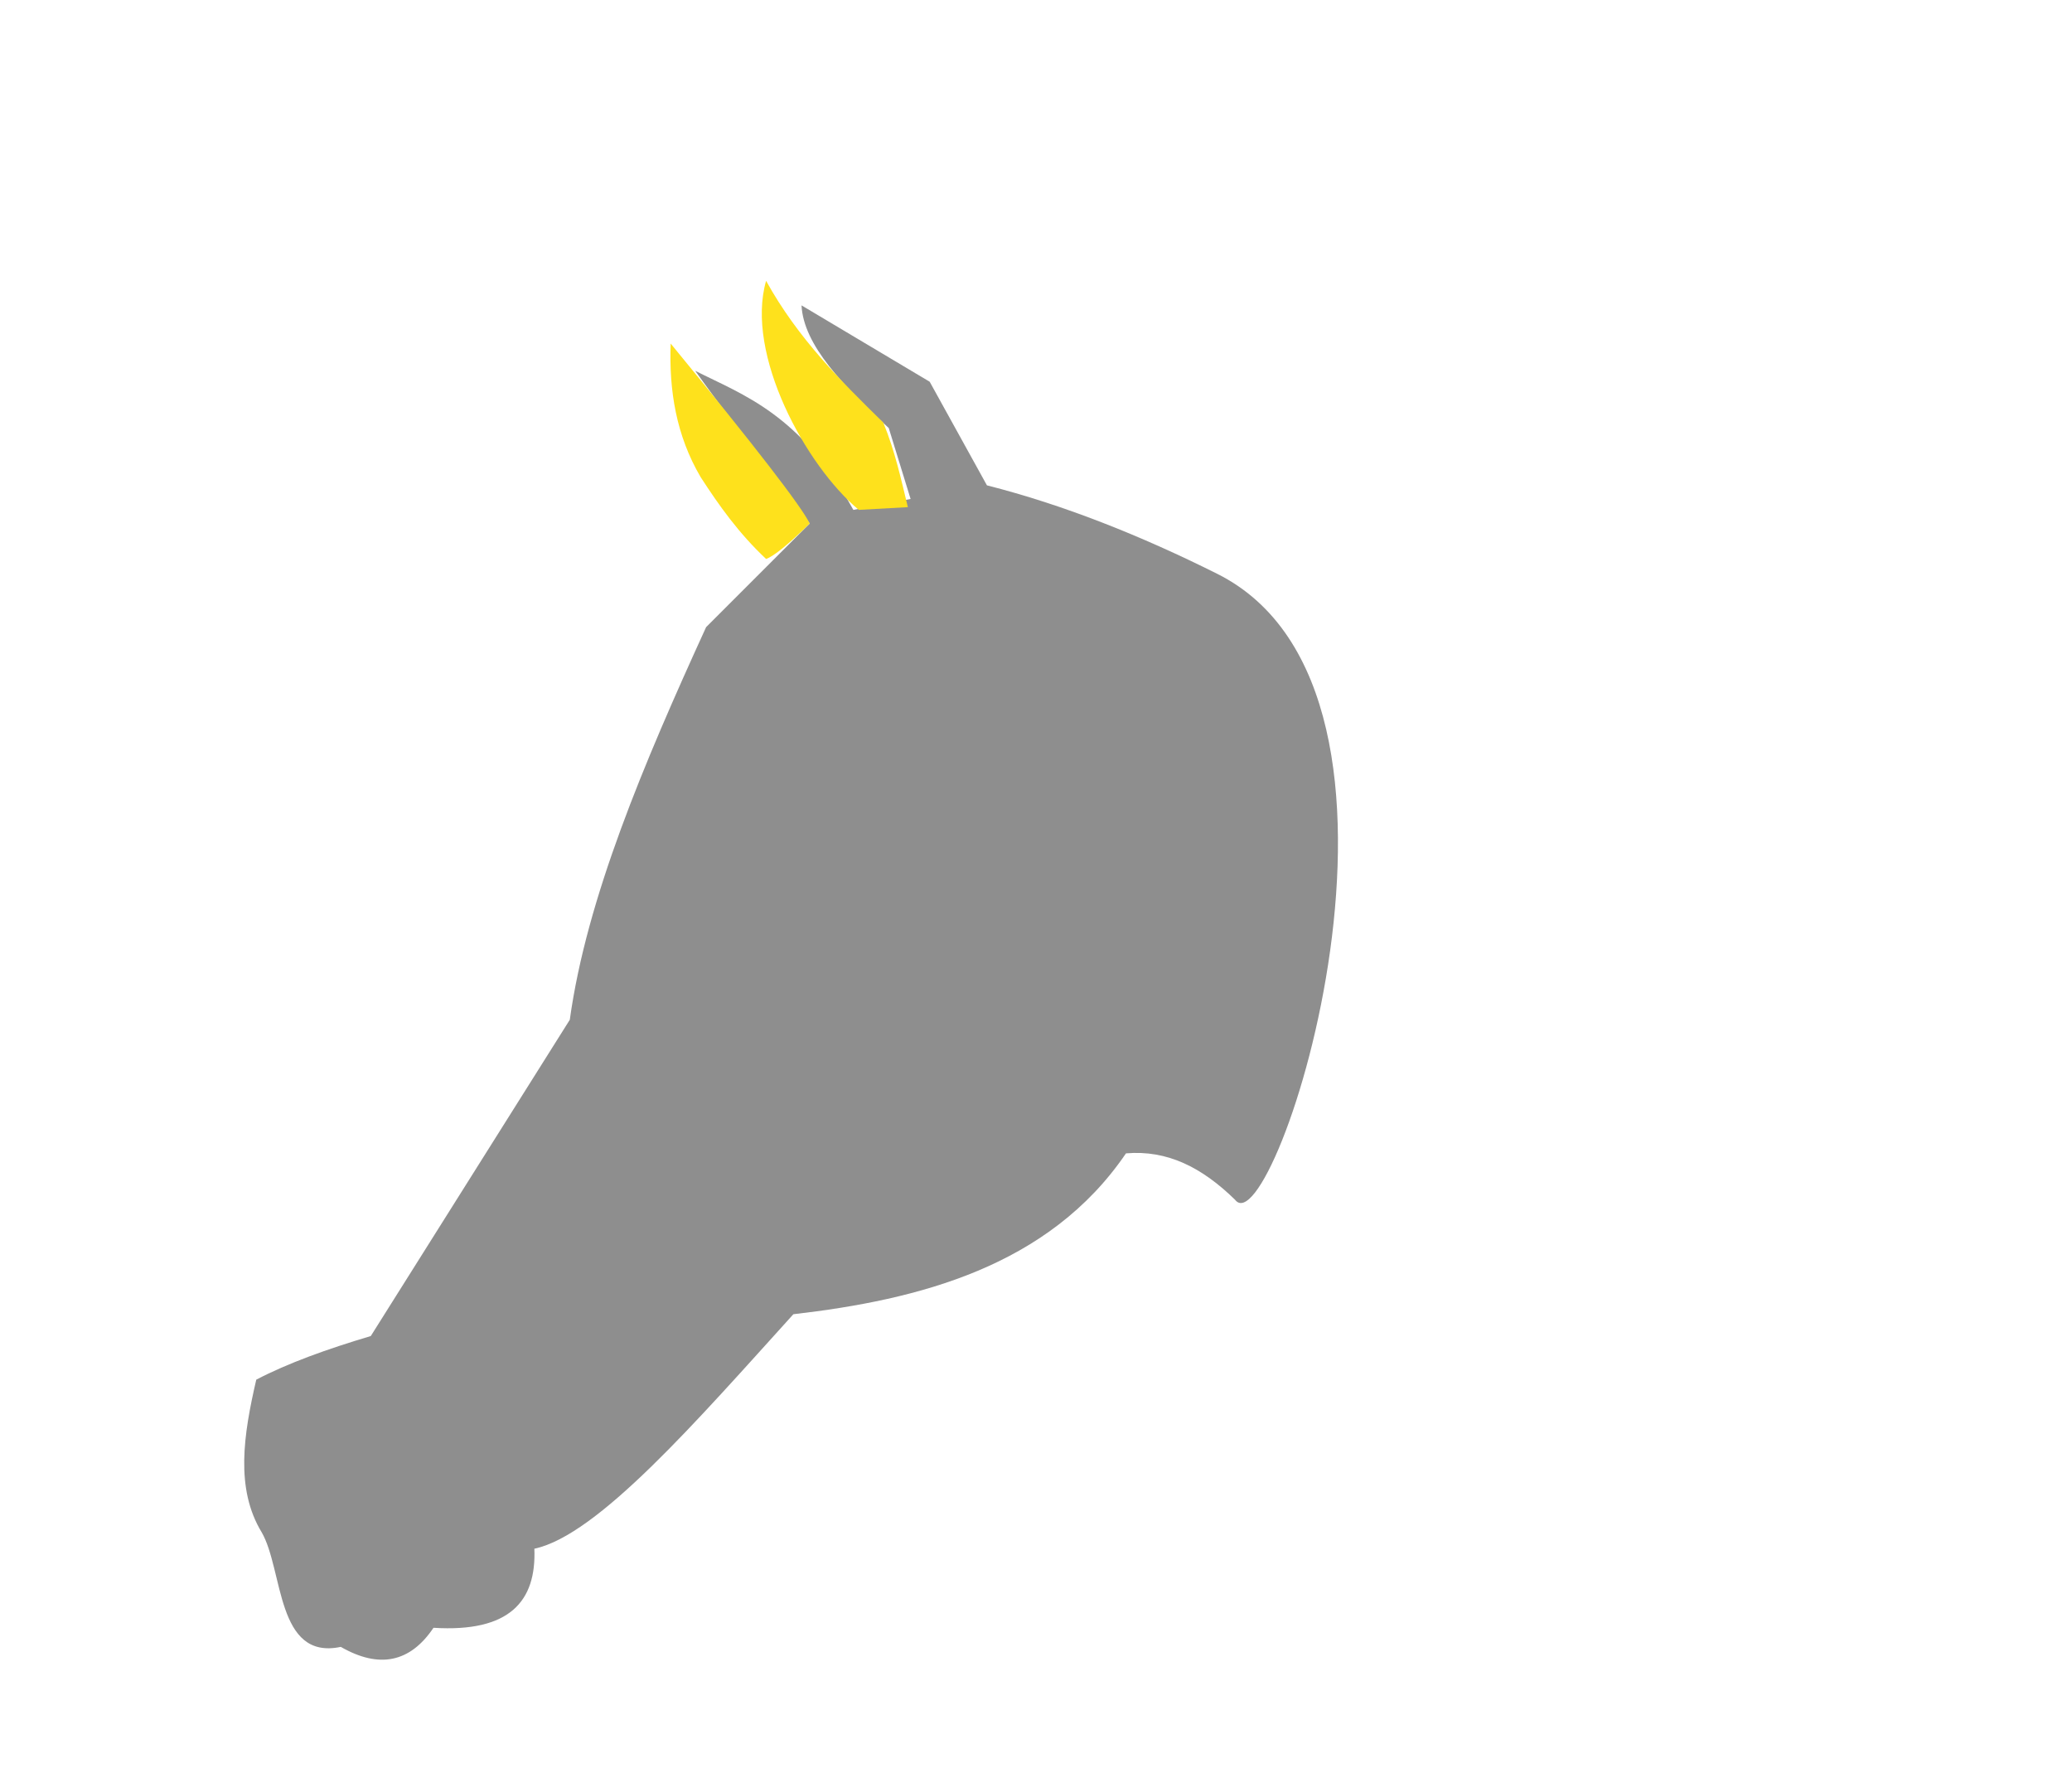
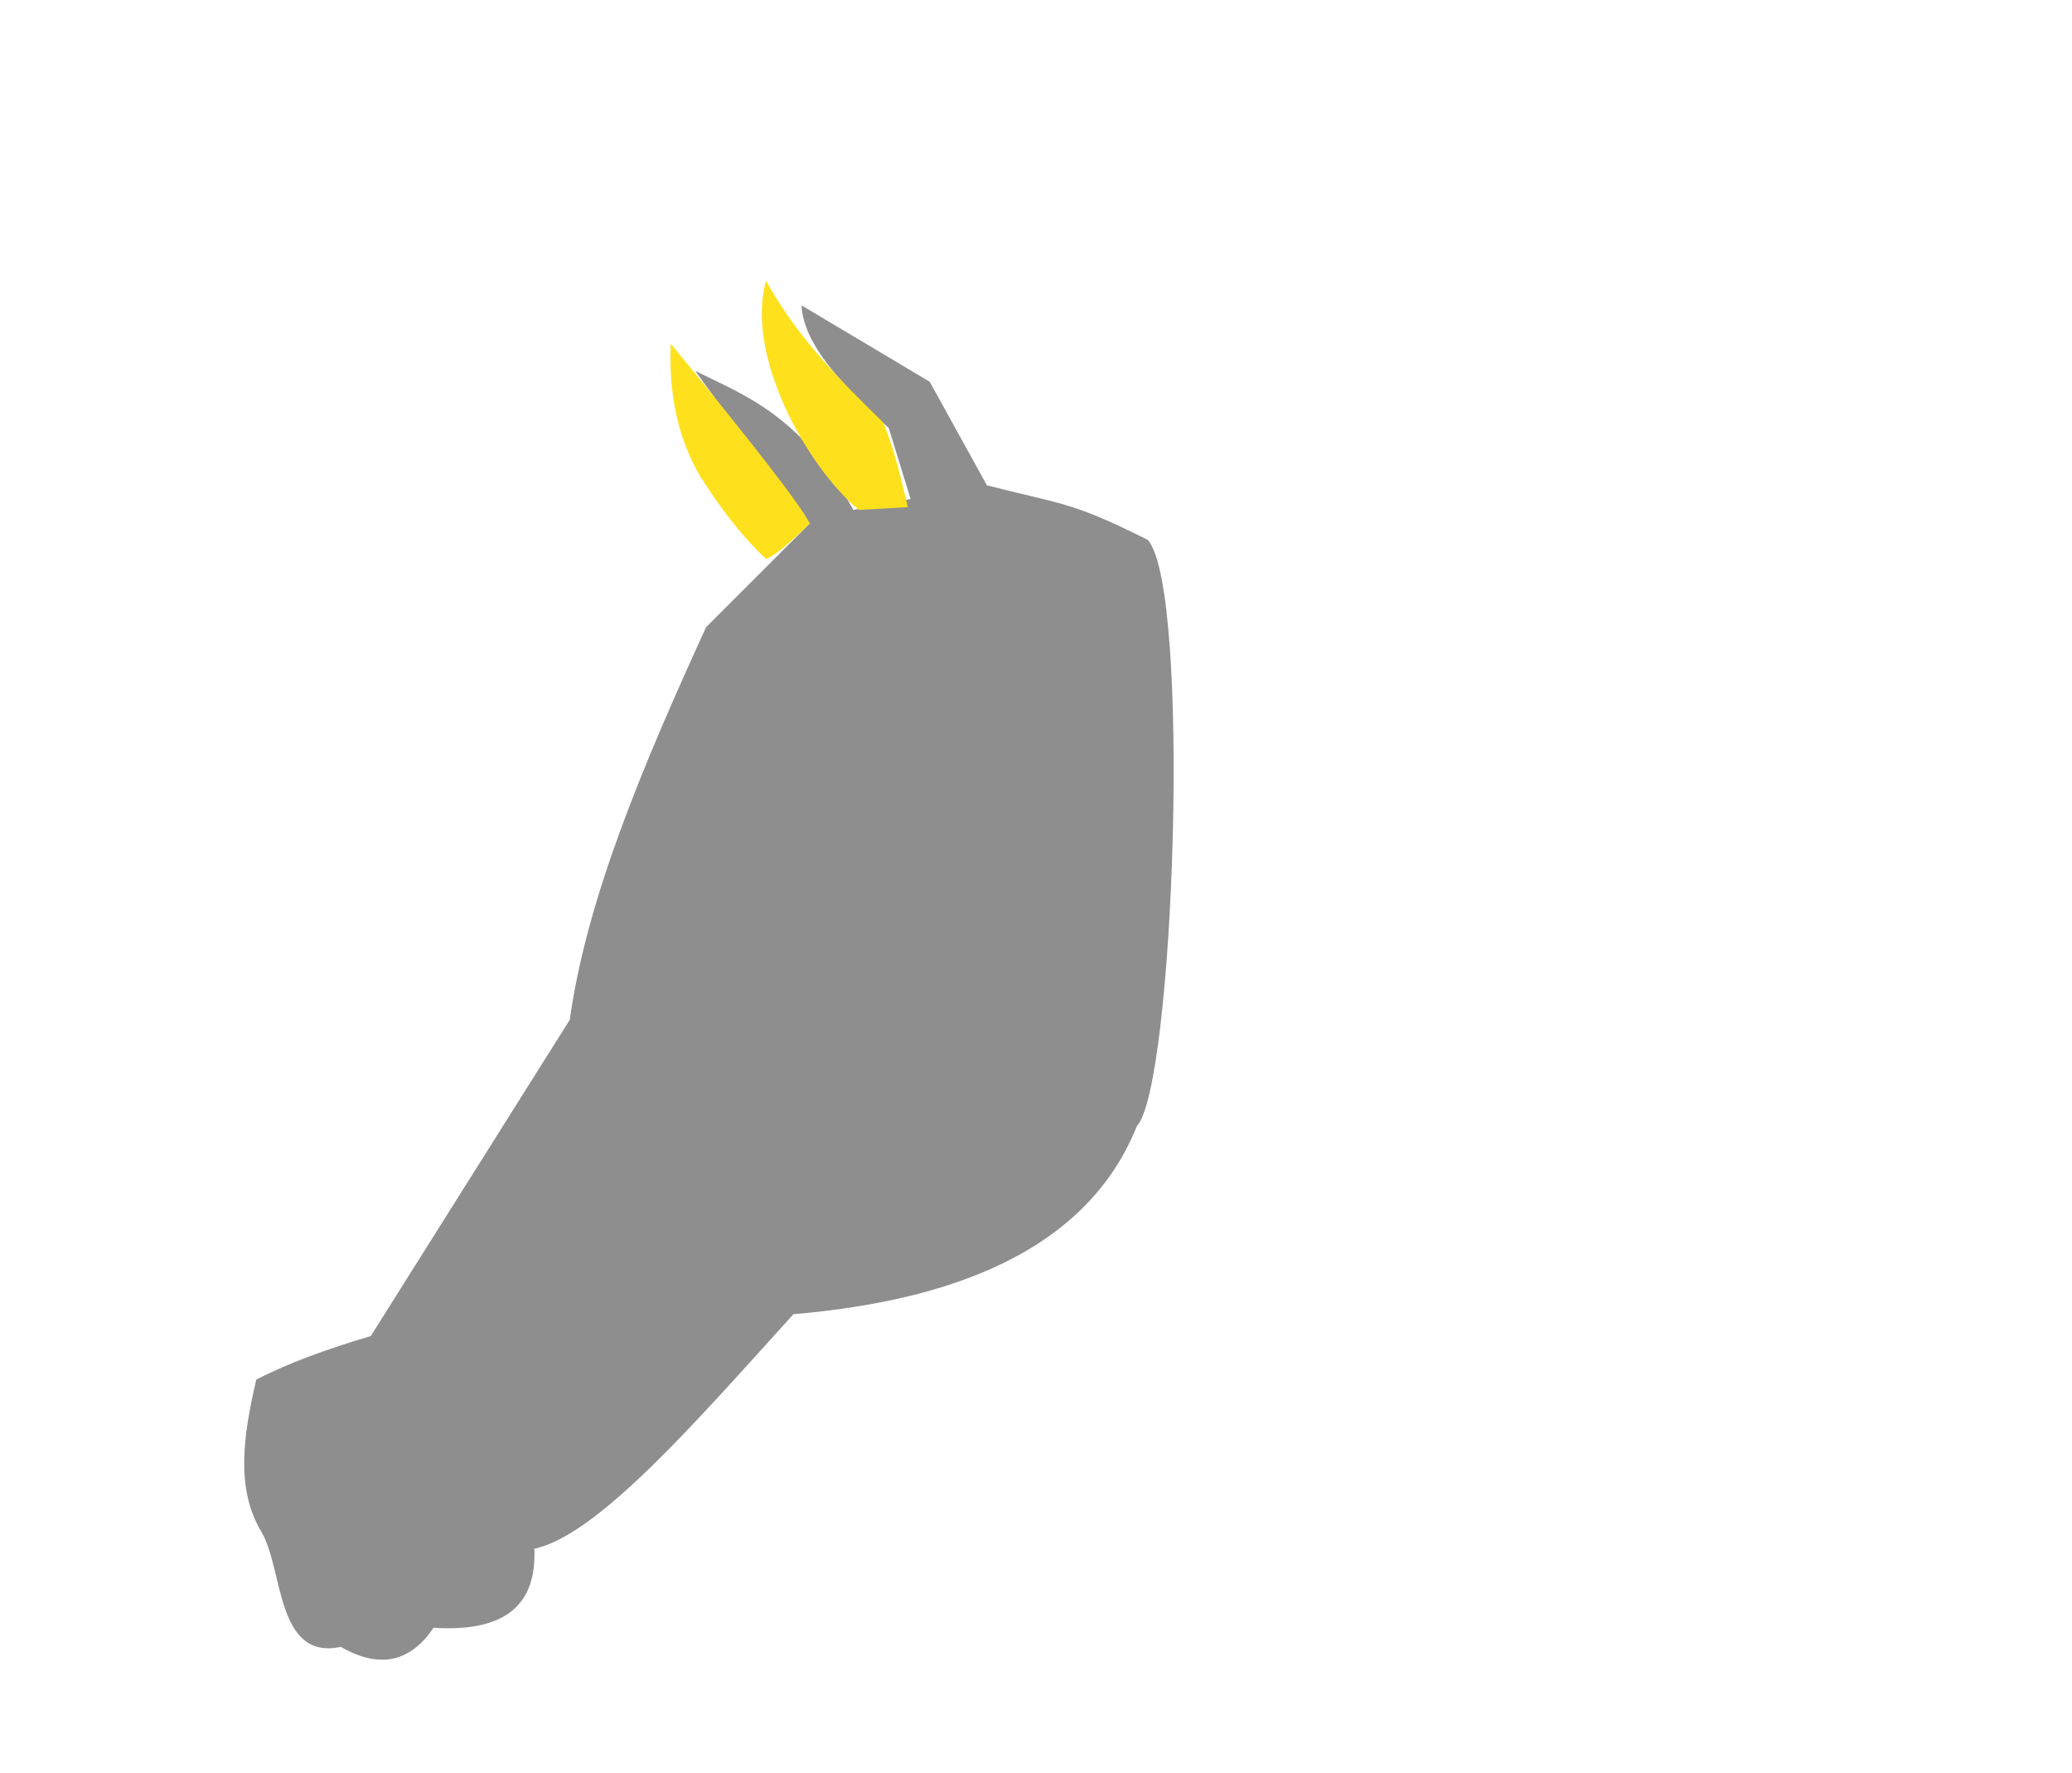
<svg xmlns="http://www.w3.org/2000/svg" width="182.4pt" height="156pt" viewBox="0 0 182.4 156">
  <defs />
-   <path id="shape0" transform="translate(21.49755, 26.88)" fill="#8e8e8e" fill-rule="evenodd" stroke-opacity="0" stroke="#000000" stroke-width="0" stroke-linecap="square" stroke-linejoin="bevel" d="M85.642 23.621C78.946 20.276 72.176 17.568 65.382 15.84L60.343 6.72L49.062 0C49.231 3.5 52.792 7.142 56.742 10.8L58.663 17.04L53.623 18C49.007 9.581 43.964 7.909 39.703 5.76C41.415 8.175 44.775 12.655 49.782 19.2L40.663 28.32C35.166 40.339 30.137 52.202 28.663 62.88L11.143 90.72C7.321 91.858 3.847 93.103 1.062 94.56C-0.058 99.404 -0.805 104.142 1.542 108C3.459 111.342 2.808 119.283 8.502 118.08C11.882 120.019 14.603 119.461 16.663 116.4C23.386 116.821 25.727 114.051 25.543 109.44C31.146 108.253 39.879 98.143 48.343 88.8C59.359 87.53 70.841 84.608 77.623 74.64C81.265 74.331 84.3 75.869 87.222 78.72C90.616 83.234 106.684 34.131 85.642 23.621Z" />
+   <path id="shape0" transform="translate(21.49755, 26.88)" fill="#8e8e8e" fill-rule="evenodd" stroke-opacity="0" stroke="#000000" stroke-width="0" stroke-linecap="square" stroke-linejoin="bevel" d="M79.543 20.64C72.846 17.295 72.176 17.568 65.382 15.84L60.343 6.72L49.062 0C49.231 3.5 52.792 7.142 56.742 10.8L58.663 17.04L53.623 18C49.007 9.581 43.964 7.909 39.703 5.76C41.415 8.175 44.775 12.655 49.782 19.2L40.663 28.32C35.166 40.339 30.137 52.202 28.663 62.88L11.143 90.72C7.321 91.858 3.847 93.103 1.062 94.56C-0.058 99.404 -0.805 104.142 1.542 108C3.459 111.342 2.808 119.283 8.502 118.08C11.882 120.019 14.603 119.461 16.663 116.4C23.386 116.821 25.727 114.051 25.543 109.44C31.146 108.253 39.879 98.143 48.343 88.8C59.587 87.815 73.664 84.537 78.582 72.24C81.889 68.702 83.381 24.995 79.543 20.64Z" />
  <path id="shape1" transform="translate(67.06104, 24.72)" fill="#fee11c" fill-rule="evenodd" stroke-opacity="0" stroke="#000000" stroke-width="0" stroke-linecap="square" stroke-linejoin="bevel" d="M8.539 20.16L12.859 19.92C12.263 17.481 11.753 15.072 10.699 12.48C6.944 8.793 3.196 5.094 0.379 0C-1.483 6.456 3.878 16.281 8.539 20.16Z" />
  <path id="shape2" transform="translate(59.01837, 30.24)" fill="#fee11c" fill-rule="evenodd" stroke-opacity="0" stroke="#000000" stroke-width="0" stroke-linecap="square" stroke-linejoin="bevel" d="M12.262 15.84C11.524 14.319 7.444 9.039 0.022 0C-0.131 4.116 0.5 8.083 2.662 11.76C4.277 14.252 6.016 16.706 8.422 18.96C9.102 18.72 10.382 17.68 12.262 15.84Z" />
</svg>
